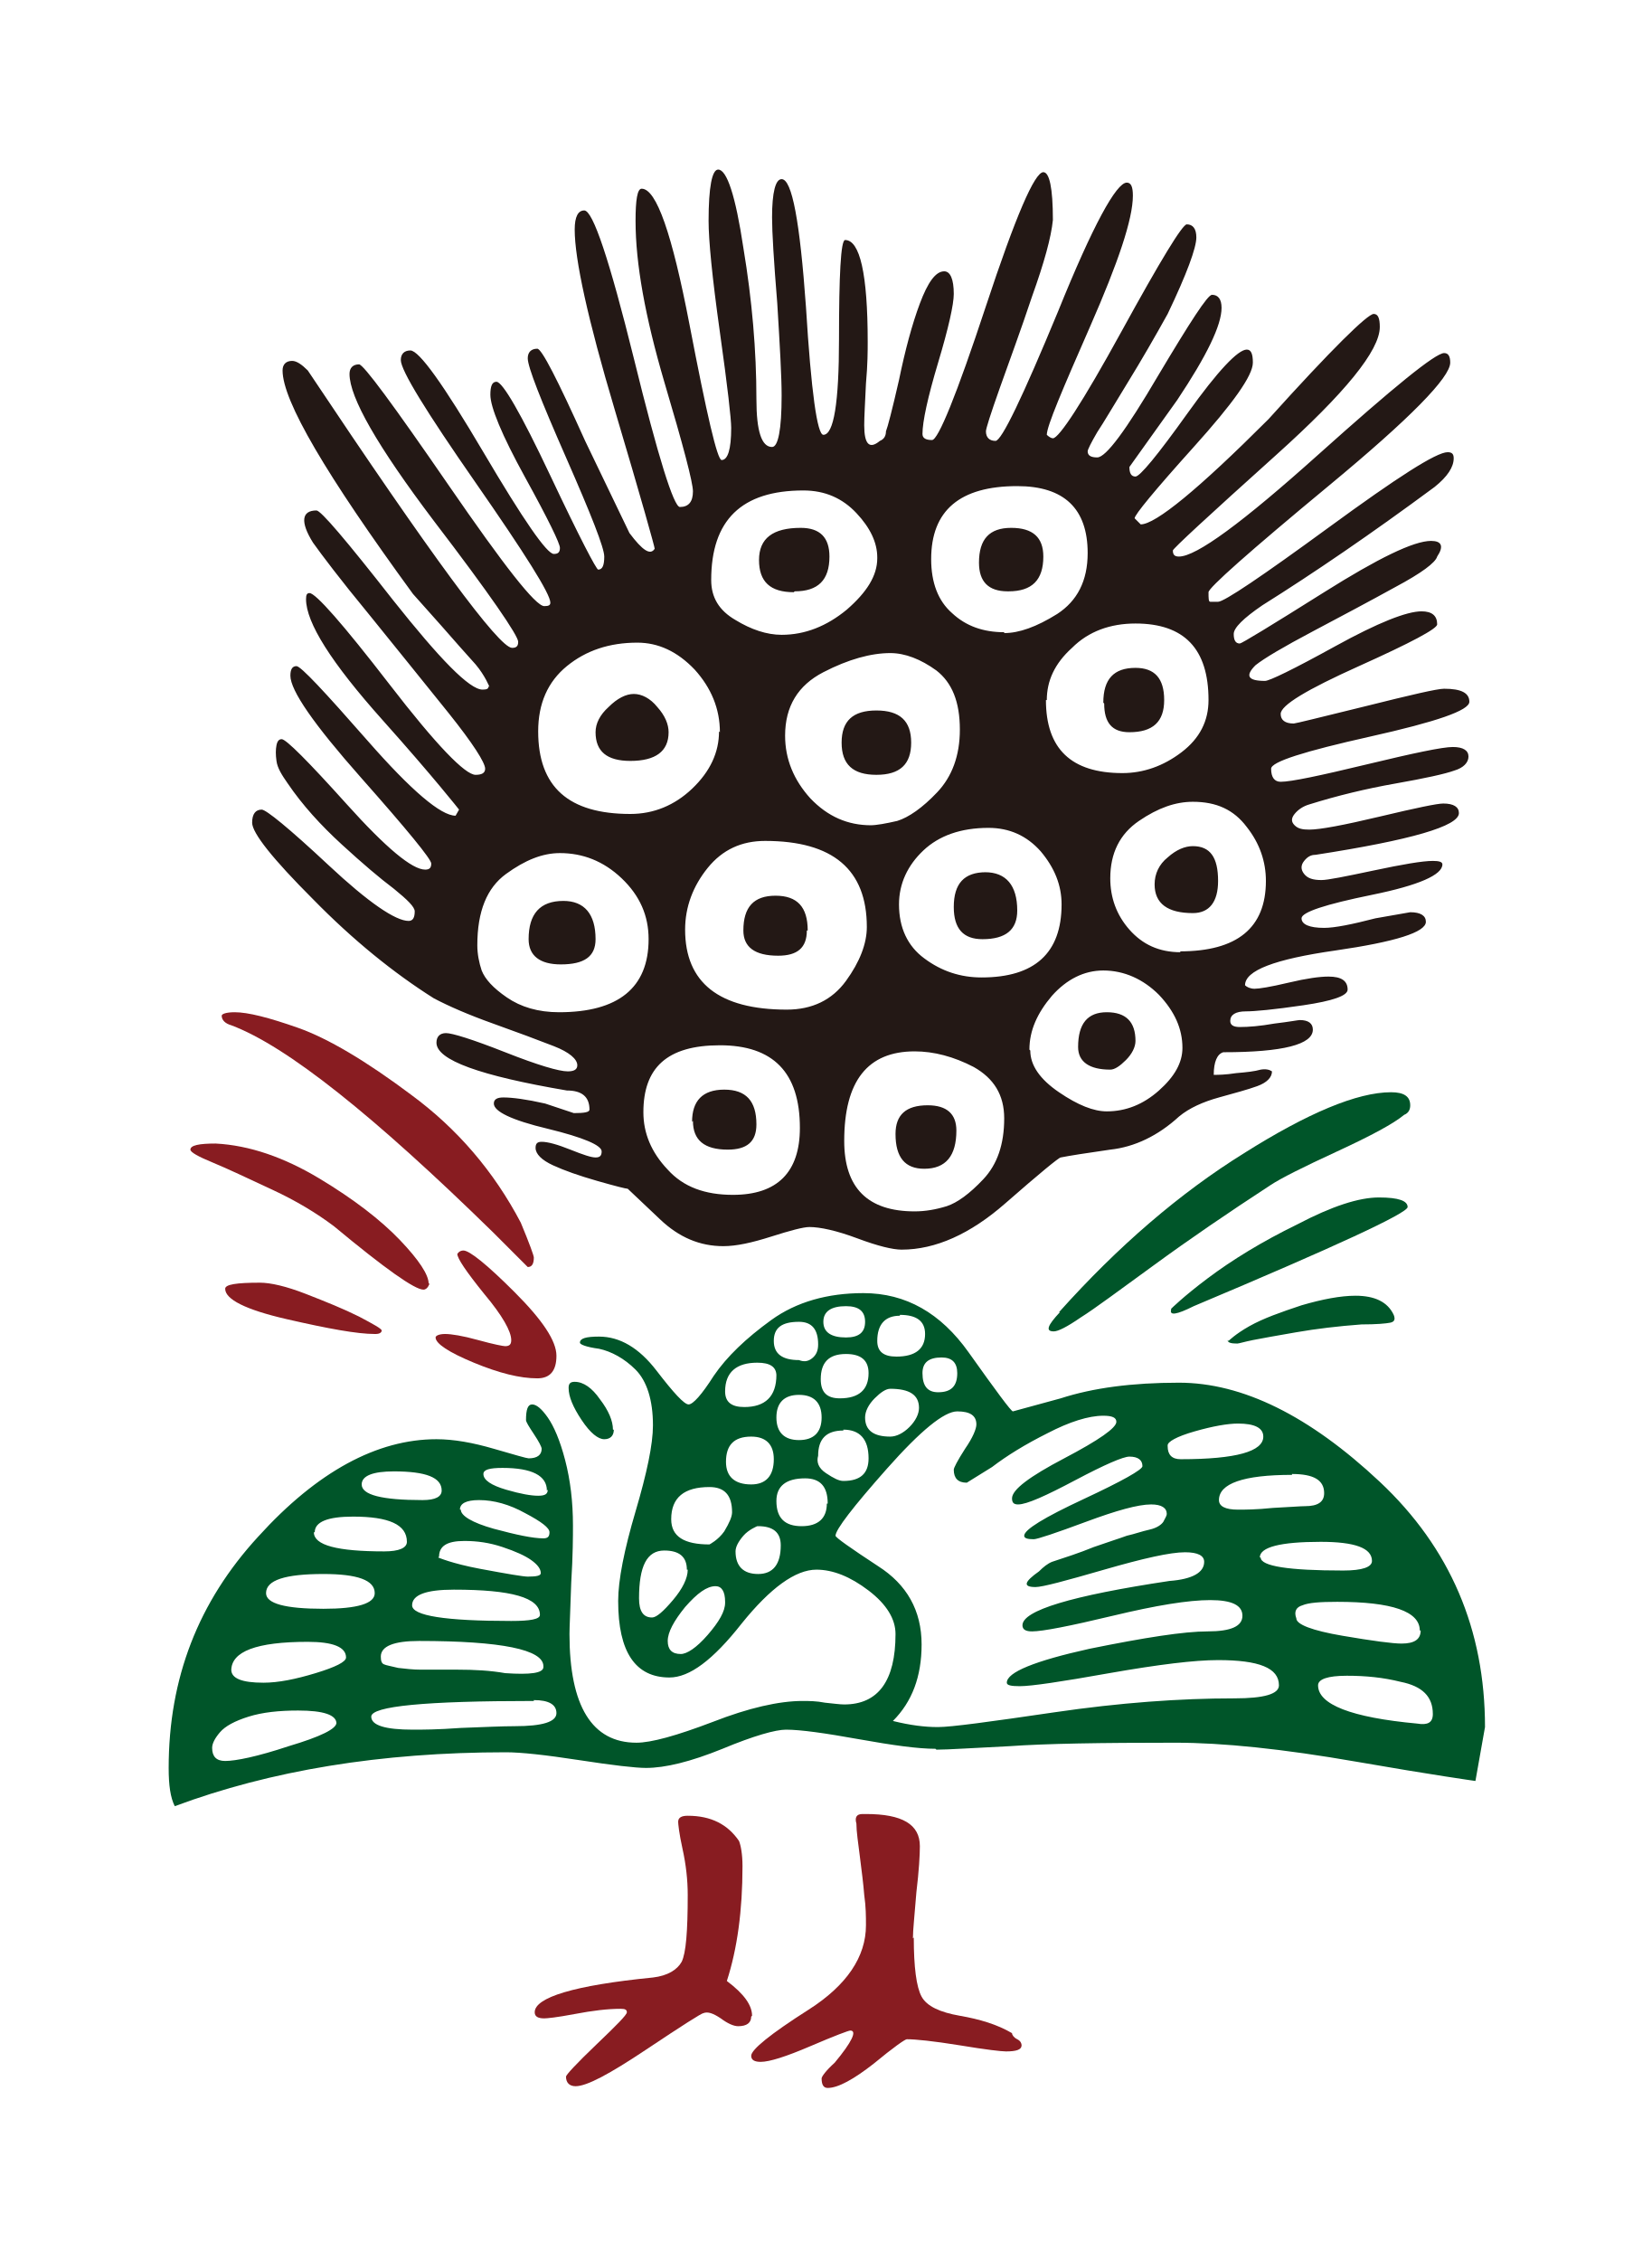
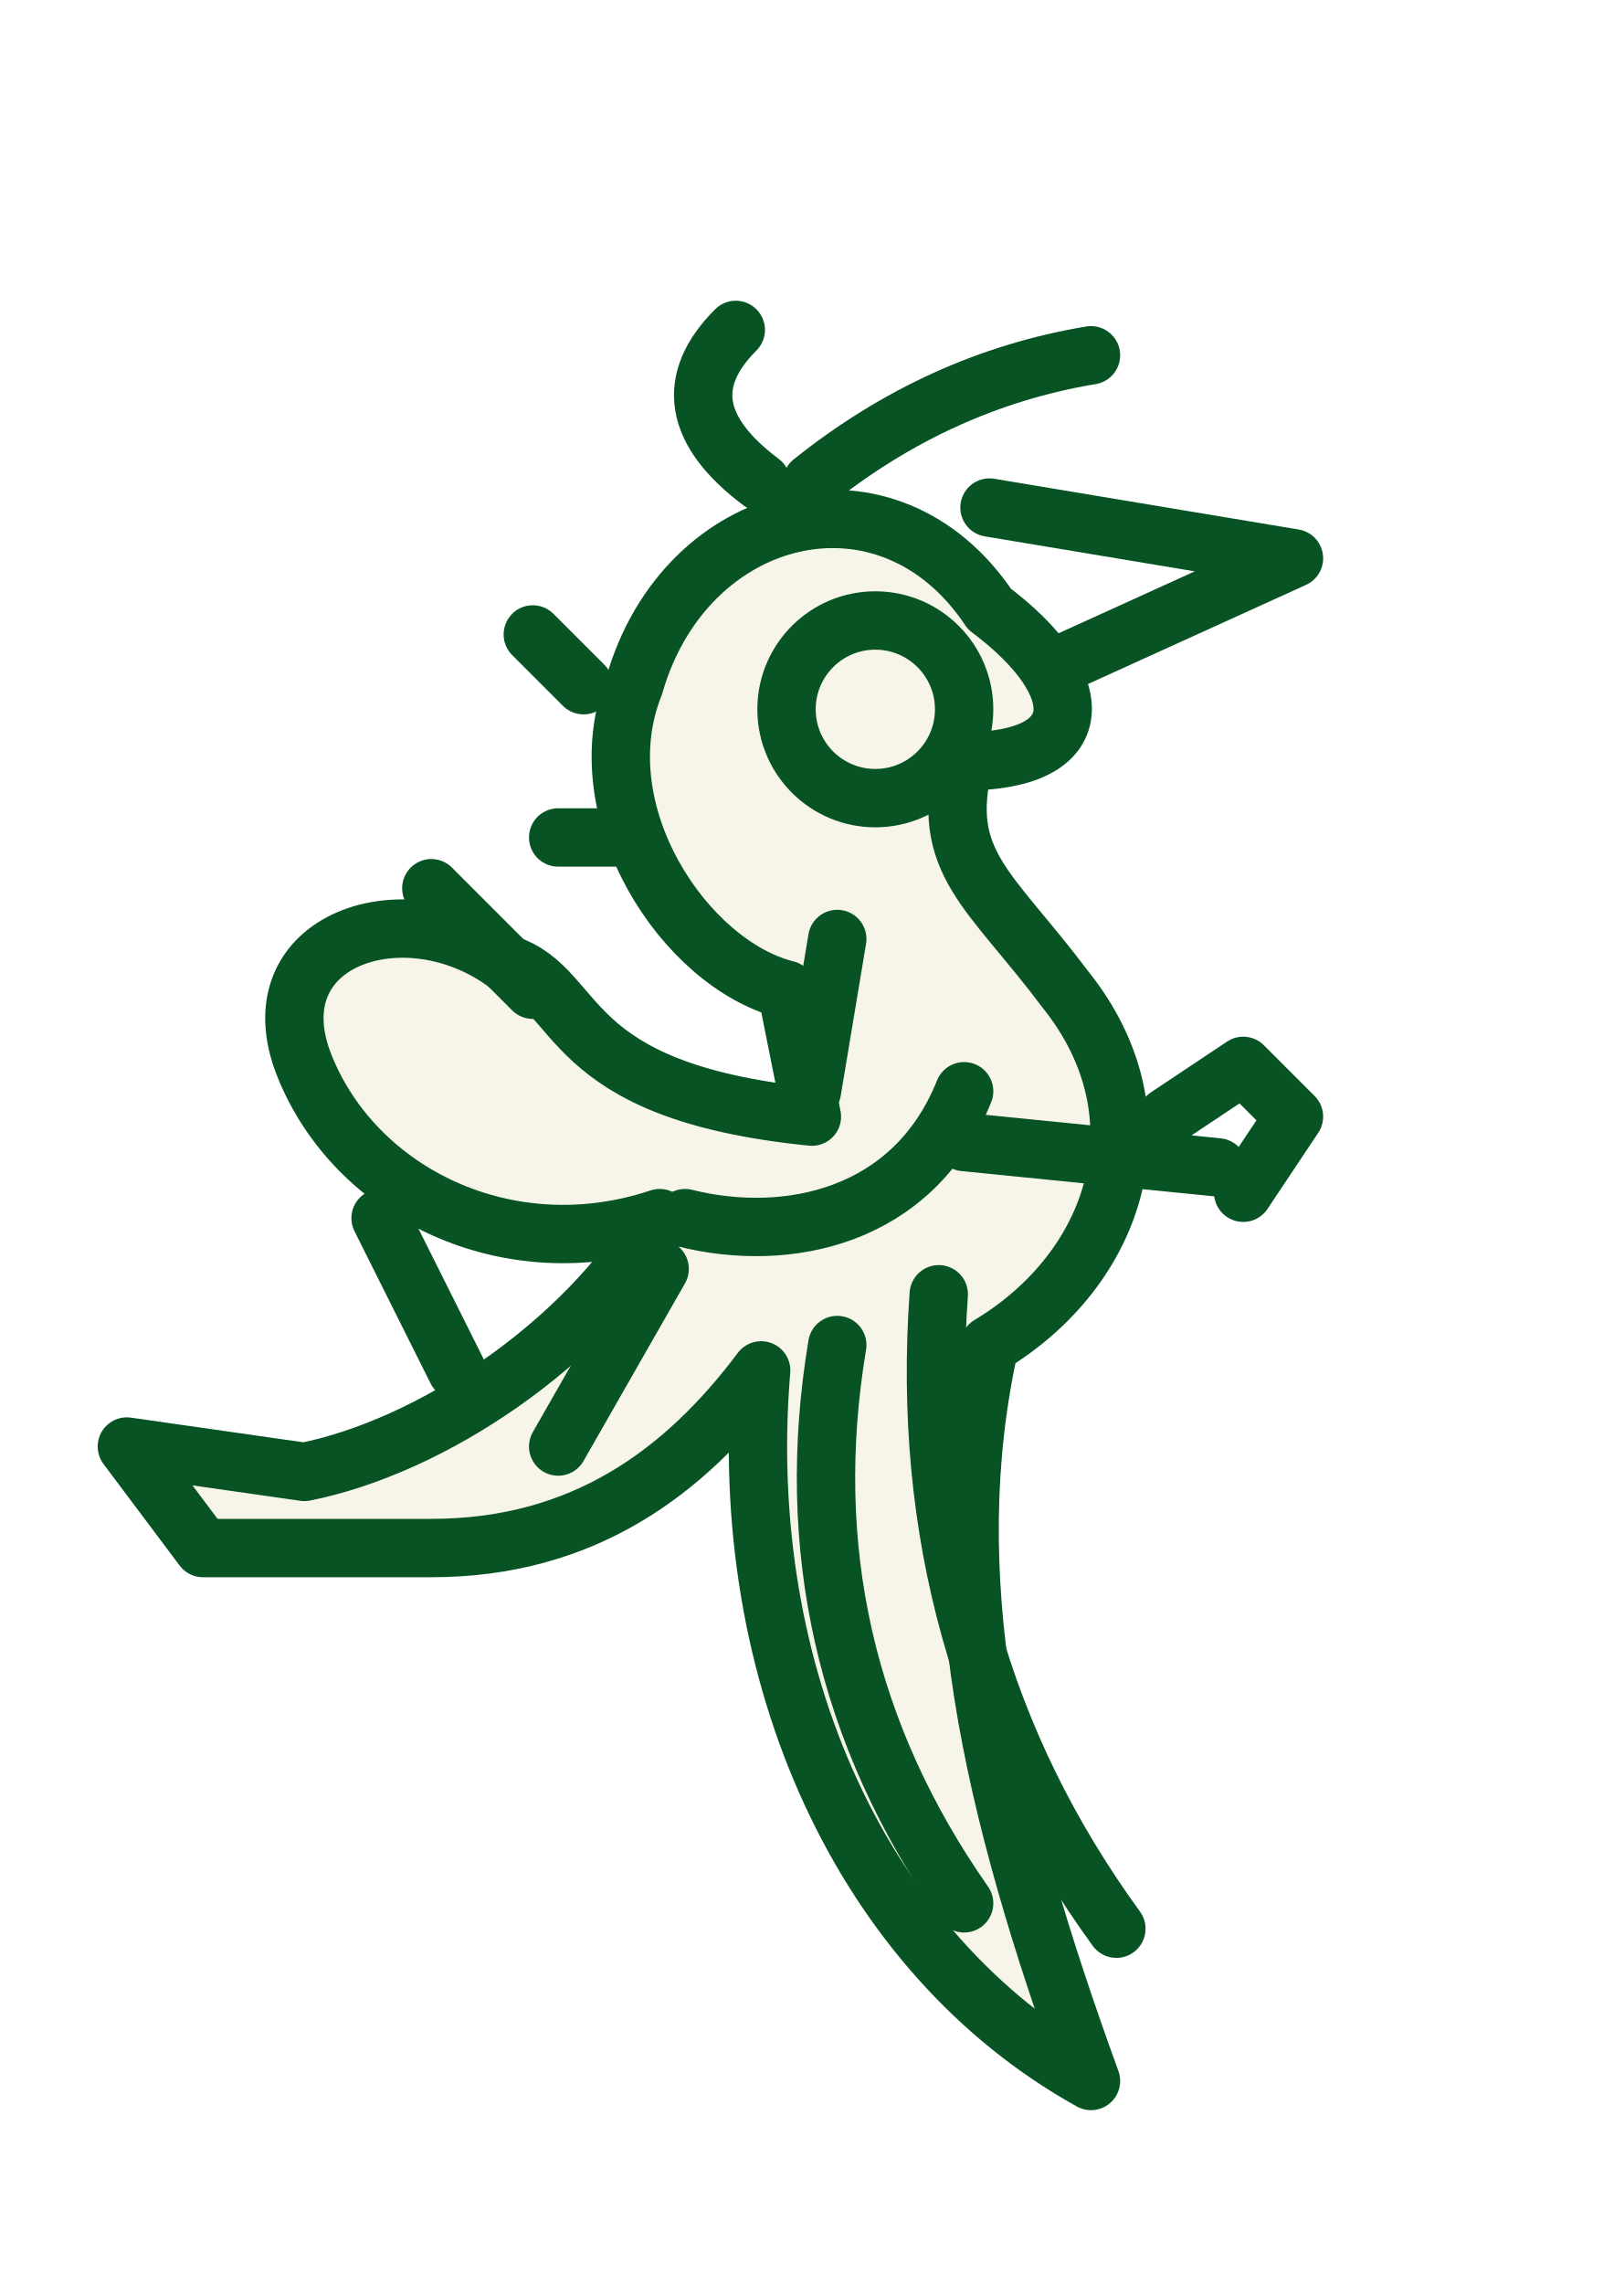
- <svg xmlns="http://www.w3.org/2000/svg" id="_图层_1" data-name="图层 1" viewBox="0 0 19 26">
-   <defs>
-     <style>
-       .cls-1 {
-         fill: #005529;
-       }
- 
-       .cls-2 {
-         fill: #881c21;
-       }
- 
-       .cls-3 {
-         fill: #231815;
-       }
-     </style>
-   </defs>
-   <path class="cls-2" d="M4.94,14.76s-.02,.07-.07,.07c-.1,0-.44-.24-1.03-.73-.2-.15-.43-.29-.71-.42-.28-.13-.51-.24-.68-.31-.17-.07-.26-.12-.26-.15,0-.05,.1-.07,.29-.07,.39,.02,.79,.16,1.19,.4,.4,.24,.71,.48,.93,.71,.22,.23,.33,.4,.33,.5Zm-2.24-3.12c.15,0,.39,.06,.73,.18,.34,.12,.78,.38,1.3,.77,.53,.39,.95,.88,1.26,1.47,.1,.24,.15,.38,.15,.4,0,.07-.02,.11-.07,.11l-.4-.4c-1.37-1.34-2.37-2.14-3.01-2.38-.07-.02-.11-.06-.11-.11,0-.02,.05-.04,.15-.04Zm1.61,3.7c-.2,0-.53-.06-1.01-.17-.48-.11-.71-.23-.71-.35,0-.05,.13-.07,.4-.07,.12,0,.3,.04,.53,.13,.23,.09,.43,.17,.61,.26,.17,.09,.26,.14,.26,.16s-.02,.04-.07,.04Zm.95-.92s.02-.04,.07-.04c.07,0,.27,.16,.59,.48,.32,.32,.48,.56,.48,.73s-.07,.26-.22,.26c-.2,0-.44-.06-.73-.18-.29-.12-.44-.22-.44-.29,0-.02,.04-.04,.11-.04s.2,.02,.38,.07c.18,.05,.29,.07,.31,.07,.05,0,.07-.02,.07-.07,0-.1-.1-.28-.31-.53-.21-.26-.31-.41-.31-.46Z" />
-   <path class="cls-2" d="M8.64,23.19c0,.07-.05,.11-.15,.11-.05,0-.12-.03-.2-.09-.09-.06-.15-.08-.2-.06-.02,0-.24,.14-.66,.42-.42,.28-.68,.42-.81,.42-.07,0-.11-.04-.11-.11,0-.02,.12-.15,.35-.37,.23-.22,.35-.34,.35-.37s-.02-.04-.07-.04c-.15,0-.32,.02-.53,.06-.21,.04-.32,.05-.35,.05-.07,0-.11-.02-.11-.07,0-.17,.45-.31,1.36-.4,.17-.02,.28-.09,.33-.18,.05-.1,.07-.35,.07-.77,0-.17-.02-.35-.06-.53-.04-.18-.05-.29-.05-.31,0-.05,.04-.07,.11-.07,.27,0,.46,.1,.59,.29,.02,.05,.04,.15,.04,.29,0,.51-.06,.95-.18,1.32,.2,.15,.29,.28,.29,.4Z" />
-   <path class="cls-2" d="M10.51,22.28c0,.34,.03,.57,.09,.68,.06,.11,.21,.18,.44,.22,.23,.04,.43,.1,.6,.2,0,.02,.02,.05,.06,.07,.04,.02,.05,.05,.05,.07,0,.05-.06,.07-.18,.07-.05,0-.23-.02-.53-.07-.31-.05-.51-.07-.61-.07-.02,0-.15,.09-.38,.28-.23,.18-.41,.28-.53,.28-.05,0-.07-.04-.07-.11,0-.02,.05-.09,.15-.18,.2-.24,.26-.37,.18-.37-.02,0-.18,.06-.46,.18-.28,.12-.47,.18-.57,.18-.07,0-.11-.02-.11-.07,0-.07,.22-.25,.66-.53,.44-.28,.66-.61,.66-.97,0-.1,0-.21-.02-.35-.01-.13-.03-.28-.05-.44-.02-.16-.04-.29-.04-.38-.02-.07,0-.11,.07-.11h.04c.42,0,.62,.12,.62,.37,0,.1-.01,.28-.04,.53-.02,.26-.04,.43-.04,.53Z" />
-   <path class="cls-3" d="M5.63,7.9s-.05-.13-.16-.26c-.11-.12-.24-.27-.39-.44-.15-.17-.26-.29-.33-.37-1-1.37-1.5-2.22-1.5-2.57,0-.07,.04-.11,.11-.11,.05,0,.11,.04,.18,.11,1.42,2.13,2.2,3.19,2.35,3.19,.05,0,.07-.02,.07-.07,0-.07-.32-.54-.97-1.39-.65-.86-.97-1.42-.97-1.69,0-.07,.04-.11,.11-.11,.05,0,.39,.46,1.03,1.39,.64,.93,1,1.39,1.1,1.39,.05,0,.07-.01,.07-.04,0-.1-.29-.56-.86-1.38-.57-.82-.86-1.29-.86-1.41,0-.07,.04-.11,.11-.11,.1,0,.38,.39,.84,1.17,.46,.78,.73,1.17,.81,1.17,.05,0,.07-.02,.07-.07s-.13-.32-.4-.81c-.27-.49-.4-.81-.4-.95,0-.1,.02-.15,.07-.15,.07,0,.28,.36,.62,1.08,.34,.72,.53,1.08,.55,1.08,.05,0,.07-.05,.07-.15s-.15-.48-.44-1.14c-.29-.66-.44-1.04-.44-1.14,0-.07,.04-.11,.11-.11,.05,0,.23,.35,.55,1.06l.51,1.06c.15,.2,.24,.26,.29,.18,0-.02-.15-.56-.46-1.6-.31-1.04-.46-1.73-.46-2.07,0-.15,.04-.22,.11-.22,.1,0,.29,.57,.57,1.7,.28,1.14,.46,1.71,.53,1.71,.1,0,.15-.06,.15-.18,0-.1-.11-.52-.33-1.26-.22-.75-.33-1.36-.33-1.85,0-.24,.02-.37,.07-.37,.17,0,.35,.52,.55,1.56,.2,1.04,.32,1.56,.37,1.56,.07,0,.11-.12,.11-.37,0-.1-.04-.46-.13-1.1-.09-.64-.13-1.06-.13-1.28,0-.39,.04-.59,.11-.59,.1,0,.2,.3,.29,.9,.1,.6,.15,1.18,.15,1.74,0,.37,.06,.55,.18,.55,.07,0,.11-.2,.11-.59,0-.22-.02-.57-.05-1.06-.04-.49-.06-.82-.06-.99,0-.29,.04-.44,.11-.44,.12,0,.21,.49,.28,1.47,.06,.98,.13,1.47,.2,1.47,.12,0,.18-.37,.18-1.1s.02-1.14,.07-1.14c.17,0,.26,.39,.26,1.17,0,.1,0,.26-.02,.48-.01,.22-.02,.38-.02,.48,0,.22,.06,.28,.18,.18,.05-.02,.07-.06,.07-.11,.02-.05,.07-.24,.15-.59,.07-.34,.15-.64,.24-.88,.09-.24,.18-.37,.28-.37,.07,0,.11,.09,.11,.26,0,.12-.06,.39-.18,.79-.12,.4-.18,.68-.18,.82,0,.05,.04,.07,.11,.07s.28-.51,.62-1.54c.34-1.03,.56-1.54,.66-1.54,.07,0,.11,.18,.11,.55-.02,.2-.1,.49-.24,.88-.13,.39-.26,.74-.37,1.05-.11,.31-.16,.47-.16,.5,0,.07,.04,.11,.11,.11s.31-.5,.72-1.49c.4-.99,.67-1.48,.79-1.48,.05,0,.07,.05,.07,.15,0,.27-.17,.77-.49,1.5s-.5,1.15-.5,1.25c.02,.02,.05,.04,.07,.04,.07,0,.34-.41,.79-1.23,.45-.82,.7-1.23,.75-1.23,.07,0,.11,.05,.11,.15,0,.12-.11,.42-.33,.88-.15,.27-.3,.53-.46,.79-.16,.26-.27,.45-.35,.57-.07,.12-.11,.2-.11,.22,0,.05,.04,.07,.11,.07,.1,0,.33-.31,.7-.94,.37-.62,.57-.93,.62-.93,.07,0,.11,.05,.11,.15,0,.2-.17,.55-.51,1.06l-.55,.77c0,.07,.02,.11,.07,.11s.25-.24,.6-.73c.35-.49,.58-.73,.68-.73,.05,0,.07,.05,.07,.15,0,.15-.23,.47-.68,.97-.45,.5-.68,.78-.68,.82l.07,.07c.17,0,.66-.4,1.47-1.21,.73-.81,1.14-1.21,1.21-1.21,.05,0,.07,.05,.07,.15,0,.27-.4,.76-1.19,1.47-.79,.71-1.19,1.08-1.19,1.1,0,.05,.02,.07,.07,.07,.2,0,.73-.39,1.6-1.17,.87-.78,1.35-1.17,1.45-1.17,.05,0,.07,.04,.07,.11,0,.17-.46,.64-1.39,1.41-.93,.77-1.39,1.18-1.39,1.23,0,.07,0,.11,.02,.11h.09c.07,0,.5-.29,1.28-.86,.78-.57,1.23-.86,1.36-.86,.05,0,.07,.02,.07,.07,0,.1-.07,.21-.22,.33-.73,.54-1.39,.99-1.98,1.36-.22,.15-.33,.26-.33,.33s.02,.11,.07,.11c.02,0,.35-.2,.97-.59,.62-.39,1.03-.59,1.23-.59,.12,0,.15,.06,.07,.18-.02,.07-.18,.19-.48,.35-.29,.16-.61,.33-.95,.51-.34,.18-.56,.31-.66,.39-.12,.12-.09,.18,.11,.18,.05,0,.32-.13,.81-.4,.49-.27,.82-.4,.99-.4,.12,0,.18,.05,.18,.15,0,.05-.3,.21-.9,.48-.6,.27-.9,.45-.9,.55,0,.07,.05,.11,.15,.11,.02,0,.3-.07,.83-.2,.52-.13,.82-.2,.9-.2,.2,0,.29,.05,.29,.15s-.38,.23-1.14,.4c-.76,.17-1.14,.29-1.14,.37,0,.1,.04,.15,.11,.15,.12,0,.45-.07,.99-.2,.54-.13,.87-.2,.99-.2s.18,.04,.18,.11-.06,.13-.16,.16c-.11,.04-.34,.09-.68,.15-.34,.06-.67,.14-.99,.24-.07,.02-.13,.06-.17,.11-.04,.05-.04,.09,0,.13,.04,.04,.09,.05,.17,.05,.12,0,.39-.05,.81-.15,.42-.1,.66-.15,.73-.15,.12,0,.18,.04,.18,.11,0,.15-.55,.31-1.65,.48-.05,0-.09,.02-.13,.07-.04,.05-.04,.1,0,.15,.04,.05,.1,.07,.2,.07,.07,0,.27-.04,.6-.11,.33-.07,.56-.11,.68-.11,.07,0,.11,.01,.11,.04,0,.12-.27,.24-.81,.35-.54,.11-.81,.2-.81,.27s.09,.11,.26,.11c.12,0,.32-.04,.59-.11l.4-.07c.12,0,.18,.04,.18,.11,0,.12-.35,.23-1.04,.33-.7,.1-1.04,.23-1.04,.4,.02,.02,.06,.04,.11,.04s.18-.02,.39-.07c.21-.05,.36-.07,.46-.07,.15,0,.22,.05,.22,.15,0,.07-.17,.13-.51,.18-.34,.05-.56,.07-.66,.07-.12,0-.18,.04-.18,.11,0,.05,.04,.07,.11,.07,.1,0,.23-.01,.4-.04,.17-.02,.27-.04,.29-.04,.1,0,.15,.04,.15,.11,0,.17-.34,.26-1.03,.26-.07,.02-.11,.11-.11,.26,.05,0,.13,0,.26-.02,.12-.01,.21-.02,.28-.04,.06-.01,.1,0,.13,.02,0,.07-.06,.13-.17,.17-.11,.04-.26,.08-.44,.13-.18,.05-.34,.12-.46,.22-.24,.22-.51,.35-.79,.38-.28,.04-.47,.07-.57,.09-.02,0-.24,.18-.64,.53-.4,.35-.8,.53-1.19,.53-.1,0-.27-.04-.51-.13-.24-.09-.43-.13-.55-.13-.07,0-.22,.04-.44,.11-.22,.07-.4,.11-.55,.11-.27,0-.51-.1-.73-.31-.22-.21-.34-.32-.37-.35-.02,0-.14-.03-.35-.09-.21-.06-.38-.12-.51-.18-.13-.06-.2-.13-.2-.2,0-.05,.02-.07,.07-.07,.07,0,.18,.03,.33,.09,.15,.06,.24,.09,.29,.09s.07-.02,.07-.07c0-.07-.21-.16-.62-.26-.42-.1-.62-.2-.62-.29,0-.05,.04-.07,.11-.07,.1,0,.26,.02,.48,.07l.33,.11c.12,0,.18-.01,.18-.04,0-.15-.09-.22-.26-.22-1-.17-1.5-.35-1.5-.55,0-.07,.04-.11,.11-.11s.3,.07,.68,.22c.38,.15,.62,.22,.72,.22,.07,0,.11-.02,.11-.07,0-.07-.09-.15-.27-.22-.18-.07-.42-.16-.7-.26-.28-.1-.51-.2-.68-.29-.46-.29-.93-.67-1.39-1.14-.46-.46-.7-.76-.7-.88,0-.1,.04-.15,.11-.15,.05,0,.31,.21,.77,.64,.46,.43,.77,.64,.92,.64,.05,0,.07-.04,.07-.11,0-.05-.08-.13-.24-.26-.16-.12-.36-.29-.6-.51-.24-.22-.45-.45-.62-.7-.07-.1-.12-.18-.13-.26-.01-.07-.01-.13,0-.18,.01-.05,.03-.07,.06-.07,.05,0,.3,.25,.75,.75,.45,.5,.75,.75,.9,.75,.05,0,.07-.02,.07-.07s-.27-.38-.81-.99c-.54-.61-.81-1-.81-1.17,0-.07,.02-.11,.07-.11s.32,.29,.82,.86c.5,.57,.84,.86,1.01,.86l.04-.07s-.29-.37-.88-1.03c-.59-.66-.88-1.12-.88-1.39,0-.05,.01-.07,.04-.07,.07,0,.38,.35,.92,1.05,.54,.7,.87,1.04,.99,1.04,.07,0,.11-.02,.11-.07,0-.07-.14-.29-.42-.64-.28-.35-.59-.73-.92-1.14-.33-.4-.54-.68-.64-.82-.15-.24-.13-.37,.04-.37,.05,0,.34,.34,.88,1.03,.54,.68,.88,1.03,1.03,1.03,.05,0,.07-.01,.07-.04Zm.81,1.91c-.2,0-.4,.08-.62,.24-.22,.16-.33,.43-.33,.82,0,.1,.02,.2,.05,.29,.04,.1,.13,.2,.29,.31,.16,.11,.36,.17,.6,.17,.68,0,1.03-.28,1.03-.84,0-.27-.1-.5-.31-.7-.21-.2-.45-.29-.71-.29Zm.04,.55c.24,0,.37,.15,.37,.44,0,.2-.13,.29-.4,.29-.24,0-.37-.1-.37-.29,0-.29,.13-.44,.4-.44Zm1.8-1.94c0-.27-.1-.51-.29-.72-.2-.21-.42-.31-.66-.31-.32,0-.59,.09-.81,.27-.22,.18-.33,.43-.33,.75,0,.64,.35,.95,1.06,.95,.27,0,.51-.1,.71-.29,.21-.2,.31-.42,.31-.66Zm-1.43,0c0-.1,.05-.2,.15-.29,.1-.1,.2-.15,.29-.15s.19,.05,.27,.15c.09,.1,.13,.2,.13,.29,0,.22-.15,.33-.44,.33-.27,0-.4-.11-.4-.33Zm2.35,4.55c0-.64-.31-.95-.92-.95s-.88,.26-.88,.77c0,.24,.09,.46,.28,.66,.18,.2,.43,.29,.75,.29,.51,0,.77-.26,.77-.77Zm-.4-3.3c-.27,0-.49,.1-.66,.31-.17,.21-.26,.45-.26,.71,0,.61,.39,.92,1.17,.92,.29,0,.52-.11,.68-.33,.16-.22,.24-.43,.24-.62,0-.66-.39-.99-1.17-.99Zm-.84,3.23c0-.24,.12-.37,.37-.37s.37,.13,.37,.4c0,.2-.11,.29-.33,.29-.27,0-.4-.11-.4-.33Zm2.13-6.49c0-.17-.08-.34-.24-.51-.16-.17-.36-.26-.61-.26-.71,0-1.06,.34-1.06,1.03,0,.2,.09,.35,.28,.46,.18,.11,.36,.17,.53,.17,.27,0,.52-.1,.75-.29,.23-.2,.35-.39,.35-.59Zm-.81,4.29c0,.2-.11,.29-.33,.29-.27,0-.4-.1-.4-.29,0-.27,.12-.4,.37-.4s.37,.13,.37,.4Zm-.15-3.89c-.27,0-.4-.12-.4-.37s.16-.37,.48-.37c.22,0,.33,.11,.33,.33,0,.27-.13,.4-.4,.4Zm.88,2.68c.07,0,.18-.02,.31-.05,.13-.04,.29-.15,.46-.33,.17-.18,.26-.42,.26-.72,0-.32-.09-.54-.27-.68-.18-.13-.36-.2-.53-.2-.22,0-.48,.07-.77,.22-.29,.15-.44,.39-.44,.73,0,.27,.1,.51,.29,.72,.2,.21,.43,.31,.7,.31Zm.07-1.32c.27,0,.4,.12,.4,.37s-.13,.37-.4,.37-.4-.12-.4-.37,.13-.37,.4-.37Zm1.47,4.69c0-.27-.12-.46-.35-.59-.23-.12-.46-.18-.68-.18-.54,0-.81,.34-.81,1.03,0,.54,.27,.81,.81,.81,.12,0,.24-.02,.37-.06,.12-.04,.26-.14,.42-.31,.16-.17,.24-.4,.24-.7Zm-.88-.15c.22,0,.33,.1,.33,.29,0,.29-.12,.44-.37,.44-.22,0-.33-.13-.33-.4,0-.22,.12-.33,.37-.33Zm-.33-2.31c0,.27,.1,.48,.29,.62,.2,.15,.42,.22,.66,.22,.61,0,.92-.28,.92-.84,0-.22-.08-.42-.24-.61-.16-.18-.36-.27-.6-.27-.32,0-.57,.09-.75,.26-.18,.17-.28,.38-.28,.62Zm1.21-3.12c.17,0,.37-.07,.61-.22,.23-.15,.35-.38,.35-.7,0-.51-.27-.77-.81-.77-.66,0-.99,.28-.99,.84,0,.27,.08,.48,.24,.62,.16,.15,.36,.22,.6,.22Zm-.22,2.75c.24,0,.37,.15,.37,.44,0,.22-.13,.33-.4,.33-.22,0-.33-.12-.33-.37,0-.27,.12-.4,.37-.4Zm.26-3.23c-.22,0-.33-.11-.33-.33,0-.27,.12-.4,.37-.4s.37,.11,.37,.33c0,.27-.13,.4-.4,.4Zm.26,5.28c0,.17,.11,.33,.33,.48,.22,.15,.4,.22,.55,.22,.22,0,.42-.08,.6-.24,.18-.16,.27-.32,.27-.49,0-.22-.09-.42-.27-.61-.18-.18-.4-.28-.64-.28-.22,0-.42,.1-.59,.29-.17,.2-.26,.4-.26,.62Zm.18-4.03c0,.56,.29,.84,.88,.84,.24,0,.47-.08,.68-.24,.21-.16,.31-.36,.31-.6,0-.59-.28-.88-.84-.88-.29,0-.54,.09-.73,.28-.2,.18-.29,.38-.29,.6Zm1.03,3.92c0,.07-.04,.15-.11,.22-.07,.07-.13,.11-.18,.11-.24,0-.37-.09-.37-.26,0-.27,.11-.4,.33-.4s.33,.11,.33,.33Zm-.37-3.89c0-.27,.12-.4,.37-.4,.22,0,.33,.12,.33,.37s-.13,.37-.4,.37c-.2,0-.29-.11-.29-.33Zm.88,2.86c.66,0,.99-.27,.99-.81,0-.22-.07-.43-.22-.62-.15-.2-.35-.29-.62-.29-.2,0-.4,.07-.62,.22-.22,.15-.33,.37-.33,.66,0,.22,.07,.42,.22,.59,.15,.17,.34,.26,.59,.26Zm.15-.44c-.29,0-.44-.11-.44-.33,0-.12,.05-.23,.15-.31,.1-.09,.2-.13,.29-.13,.2,0,.29,.13,.29,.4,0,.24-.1,.37-.29,.37Z" />
-   <path class="cls-1" d="M10.76,20.11c-.2,0-.49-.04-.88-.11-.39-.07-.67-.11-.84-.11-.12,0-.37,.07-.73,.22-.37,.15-.66,.22-.88,.22-.12,0-.38-.03-.77-.09-.39-.06-.67-.09-.84-.09-1.44,0-2.71,.21-3.81,.62-.05-.1-.07-.24-.07-.44,0-1.03,.34-1.91,1.03-2.66,.68-.75,1.37-1.12,2.05-1.12,.2,0,.42,.04,.66,.11,.24,.07,.38,.11,.4,.11,.1,0,.15-.04,.15-.11,0-.02-.03-.08-.09-.17-.06-.09-.09-.14-.09-.16,0-.12,.02-.18,.07-.18s.11,.05,.18,.15c.07,.1,.14,.26,.2,.49,.06,.23,.09,.48,.09,.75,0,.12,0,.34-.02,.66-.01,.32-.02,.51-.02,.59,0,.83,.26,1.25,.77,1.25,.17,0,.46-.08,.88-.24,.41-.16,.76-.24,1.03-.24,.07,0,.16,0,.26,.02,.1,.01,.17,.02,.22,.02,.39,0,.59-.27,.59-.81,0-.17-.1-.34-.31-.5-.21-.16-.41-.24-.6-.24-.24,0-.53,.21-.86,.62-.33,.42-.6,.62-.83,.62-.39,0-.59-.29-.59-.88,0-.24,.07-.59,.2-1.03,.13-.44,.2-.77,.2-.99,0-.29-.07-.51-.2-.64-.13-.13-.28-.21-.42-.24-.15-.02-.22-.05-.22-.07,0-.05,.07-.07,.22-.07,.24,0,.46,.13,.66,.39,.2,.26,.32,.39,.37,.39s.15-.11,.29-.33c.15-.22,.37-.43,.66-.64,.29-.21,.65-.31,1.06-.31,.49,0,.89,.23,1.21,.68,.32,.45,.49,.68,.51,.68l.55-.15c.37-.12,.82-.18,1.36-.18,.73,0,1.5,.38,2.31,1.14,.81,.76,1.21,1.7,1.21,2.82l-.11,.62s-.5-.07-1.36-.22c-.86-.15-1.55-.22-2.09-.22-.86,0-1.49,.01-1.91,.04-.42,.02-.7,.04-.84,.04Zm-6.89-.29c0-.1-.15-.15-.44-.15-.22,0-.41,.02-.57,.07-.16,.05-.27,.11-.33,.18-.06,.07-.09,.13-.09,.18,0,.1,.05,.15,.15,.15,.12,0,.37-.05,.73-.17,.37-.11,.55-.2,.55-.27Zm-1.21-.62c0,.1,.12,.15,.37,.15,.17,0,.37-.04,.6-.11,.23-.07,.35-.13,.35-.18,0-.12-.15-.18-.44-.18-.59,0-.88,.11-.88,.33Zm1.06-1.1c-.44,0-.66,.07-.66,.22,0,.12,.22,.18,.66,.18,.39,0,.59-.06,.59-.18,0-.15-.2-.22-.59-.22Zm-.11-.48c0,.15,.27,.22,.81,.22,.17,0,.26-.04,.26-.11,0-.2-.21-.29-.62-.29-.29,0-.44,.06-.44,.18Zm.55-.55c0,.12,.23,.18,.7,.18,.15,0,.22-.04,.22-.11,0-.15-.18-.22-.55-.22-.24,0-.37,.05-.37,.15Zm1.98,2.49c-1.25,0-1.87,.06-1.87,.18,0,.1,.16,.15,.48,.15,.1,0,.28,0,.55-.02,.27-.01,.48-.02,.62-.02,.32,0,.48-.05,.48-.15s-.09-.15-.26-.15Zm.11-.4c0-.19-.48-.29-1.43-.29-.29,0-.44,.06-.44,.18,0,.05,.01,.08,.04,.09,.02,.01,.08,.02,.16,.04,.09,.01,.17,.02,.26,.02h.42c.2,0,.38,.01,.55,.04,.29,.02,.44,0,.44-.07Zm-.04-.59c0-.2-.33-.29-.99-.29-.32,0-.48,.06-.48,.18s.38,.18,1.14,.18c.22,0,.33-.02,.33-.07Zm-1.17-.66s.16,.07,.48,.13c.32,.06,.5,.09,.55,.09,.1,0,.15-.01,.15-.04,0-.05-.04-.1-.11-.15-.07-.05-.18-.1-.33-.15-.15-.05-.29-.07-.44-.07-.2,0-.29,.06-.29,.18Zm.26-.55c0,.07,.13,.15,.38,.22,.26,.07,.45,.11,.57,.11,.05,0,.07-.02,.07-.07s-.09-.12-.28-.22c-.18-.1-.36-.15-.53-.15-.15,0-.22,.04-.22,.11Zm.99-.22c0-.17-.17-.26-.51-.26-.15,0-.22,.02-.22,.07,0,.07,.09,.13,.26,.18,.17,.05,.29,.07,.37,.07s.11-.02,.11-.07Zm.77-.7c0,.07-.04,.11-.11,.11s-.16-.07-.26-.22c-.1-.15-.15-.27-.15-.37,0-.05,.02-.07,.07-.07,.1,0,.2,.07,.29,.2,.1,.13,.15,.25,.15,.35Zm.84,1.61c0-.15-.09-.22-.26-.22-.2,0-.29,.18-.29,.55,0,.15,.05,.22,.15,.22,.05,0,.13-.07,.24-.2,.11-.13,.17-.25,.17-.35Zm.44,.37c0-.12-.04-.18-.11-.18-.1,0-.21,.08-.35,.24-.13,.16-.2,.29-.2,.39s.05,.15,.15,.15c.07,0,.18-.07,.31-.22,.13-.15,.2-.27,.2-.37Zm-.18-.66s.1-.05,.17-.15c.06-.1,.09-.17,.09-.22,0-.2-.09-.29-.26-.29-.29,0-.44,.12-.44,.37,0,.2,.15,.29,.44,.29Zm.77-1.94c0-.1-.07-.15-.22-.15-.24,0-.37,.11-.37,.33,0,.12,.07,.18,.22,.18,.24,0,.37-.12,.37-.37Zm-.29,1.25c.17,0,.26-.1,.26-.29,0-.17-.09-.26-.26-.26-.2,0-.29,.1-.29,.29,0,.17,.1,.26,.29,.26Zm.07,.48s-.1,.04-.16,.11c-.06,.07-.09,.13-.09,.18,0,.17,.09,.26,.26,.26s.26-.11,.26-.33c0-.15-.09-.22-.26-.22Zm.48-2.35c-.2,0-.29,.07-.29,.22s.1,.22,.29,.22c.05,.02,.1,.02,.15-.02,.05-.04,.07-.09,.07-.16,0-.17-.07-.26-.22-.26Zm0,1.36c.17,0,.26-.09,.26-.26s-.09-.26-.26-.26-.26,.09-.26,.26,.09,.26,.26,.26Zm.33,.73c0-.2-.09-.29-.26-.29-.22,0-.33,.09-.33,.26,0,.2,.1,.29,.29,.29s.29-.09,.29-.26Zm.18-.84c-.2,0-.29,.1-.29,.29-.02,.07,0,.14,.09,.2,.09,.06,.15,.09,.2,.09,.2,0,.29-.09,.29-.26,0-.22-.1-.33-.29-.33Zm-.04-.37c.22,0,.33-.1,.33-.29,0-.15-.09-.22-.26-.22-.2,0-.29,.1-.29,.29,0,.15,.07,.22,.22,.22Zm.07-1.06c-.17,0-.26,.06-.26,.18s.09,.18,.26,.18c.15,0,.22-.06,.22-.18s-.07-.18-.22-.18Zm1.06,4.84c.15,0,.59-.06,1.34-.17,.75-.11,1.44-.16,2.07-.16,.34,0,.51-.05,.51-.15,0-.2-.23-.29-.7-.29-.27,0-.68,.05-1.25,.15-.56,.1-.9,.15-1.03,.15-.1,0-.15-.01-.15-.04,0-.12,.32-.25,.95-.39,.64-.13,1.09-.2,1.36-.2s.4-.06,.4-.18-.12-.18-.37-.18-.62,.06-1.12,.18c-.5,.12-.81,.18-.93,.18-.07,0-.11-.02-.11-.07,0-.17,.56-.34,1.69-.51,.27-.02,.4-.1,.4-.22,0-.07-.07-.11-.22-.11-.17,0-.48,.07-.93,.2-.45,.13-.71,.2-.79,.2-.15,0-.13-.06,.04-.18,.05-.05,.1-.09,.15-.11,.15-.05,.31-.1,.48-.17,.17-.06,.3-.1,.38-.13,.09-.02,.17-.05,.26-.07,.09-.02,.14-.06,.16-.09,.02-.04,.04-.07,.04-.09,0-.07-.06-.11-.18-.11-.15,0-.4,.07-.75,.2-.35,.13-.56,.2-.6,.2-.07,0-.11-.01-.11-.04,0-.07,.23-.21,.68-.42,.45-.21,.68-.34,.68-.38,0-.07-.05-.11-.15-.11-.07,0-.28,.09-.62,.27-.34,.18-.56,.28-.66,.28-.05,0-.07-.02-.07-.07,0-.1,.2-.25,.6-.46,.4-.21,.6-.35,.6-.42,0-.05-.05-.07-.15-.07-.17,0-.39,.07-.64,.2-.26,.13-.47,.26-.64,.39l-.29,.18c-.1,0-.15-.05-.15-.15,0-.02,.04-.1,.13-.24,.09-.13,.13-.23,.13-.28,0-.1-.07-.15-.22-.15s-.42,.22-.81,.66c-.39,.44-.59,.7-.59,.77,0,.02,.17,.14,.49,.35,.33,.21,.5,.51,.5,.9,0,.37-.11,.66-.33,.88,.2,.05,.37,.07,.51,.07Zm-.22-3.67c0-.15-.11-.22-.33-.22-.05,0-.11,.04-.18,.11-.07,.07-.11,.15-.11,.22,0,.15,.1,.22,.29,.22,.07,0,.15-.04,.22-.11,.07-.07,.11-.15,.11-.22Zm-.22-1.06c-.17,0-.26,.1-.26,.29,0,.12,.07,.18,.22,.18,.22,0,.33-.09,.33-.26,0-.15-.1-.22-.29-.22Zm.66,.66c0-.12-.06-.18-.18-.18-.15,0-.22,.06-.22,.18,0,.15,.06,.22,.18,.22,.15,0,.22-.07,.22-.22Zm1.17-.7c.68-.76,1.39-1.37,2.13-1.83,.73-.46,1.3-.7,1.69-.7,.15,0,.22,.05,.22,.15,0,.05-.02,.09-.07,.11-.12,.1-.38,.24-.77,.42-.39,.18-.65,.31-.77,.39-.49,.32-.93,.62-1.34,.92-.4,.29-.68,.5-.84,.6-.16,.11-.26,.16-.31,.16-.1,0-.07-.07,.07-.22Zm1.25,1.54c0,.1,.05,.15,.15,.15,.64,0,.95-.09,.95-.26,0-.1-.1-.15-.29-.15-.12,0-.29,.03-.5,.09-.21,.06-.31,.12-.31,.16Zm.04-1.58s.14-.14,.42-.35c.28-.21,.62-.42,1.03-.62,.4-.21,.71-.31,.94-.31s.33,.04,.33,.11-.82,.45-2.46,1.14c-.2,.1-.28,.11-.26,.04Zm1.39,1.91c-.56,0-.84,.1-.84,.29,0,.07,.07,.11,.22,.11,.07,0,.21,0,.4-.02,.2-.01,.32-.02,.37-.02,.15,0,.22-.05,.22-.15,0-.15-.12-.22-.37-.22Zm-.73-1.54s.08-.08,.24-.17c.16-.09,.36-.16,.6-.24,.24-.07,.45-.11,.62-.11,.22,0,.37,.07,.44,.22,.02,.05,.01,.08-.04,.09-.05,.01-.16,.02-.33,.02-.27,.02-.52,.05-.75,.09-.23,.04-.4,.07-.5,.09-.1,.02-.16,.04-.18,.04-.07,0-.11-.01-.11-.04Zm.37,2.49c0,.1,.32,.15,.95,.15,.22,0,.33-.04,.33-.11,0-.15-.2-.22-.59-.22-.46,0-.7,.06-.7,.18Zm1.83,.84c0-.22-.32-.33-.95-.33-.2,0-.33,.01-.4,.04-.07,.02-.1,.07-.07,.15,0,.07,.18,.14,.53,.2,.35,.06,.58,.09,.68,.09,.15,0,.22-.05,.22-.15Zm-.22,.59c-.2-.05-.4-.07-.62-.07s-.33,.04-.33,.11c0,.22,.38,.37,1.14,.44,.12,.02,.18-.01,.18-.11,0-.2-.12-.32-.37-.37Z" />
+ <svg xmlns="http://www.w3.org/2000/svg" viewBox="0 0 64 90" role="img" aria-label="1条">
+   <g data-bird="one-bamboo" fill="none" stroke="#075324" stroke-width="2.3" stroke-linecap="round" stroke-linejoin="round">
+     <path d="M30 19Q26 16 29 13M32 19Q37 15 43 14M39 20L51 22 40 27" />
+     <path d="M39 24C35 18 27 20 25 27C23 32 27 38 31 39L32 44C22 43 23 39 20 38C16 35 10 37 12 42C14 47 20 50 26 48C23 53 17 57 12 58L5 57 8 61 17 61C23 61 27 58 30 54C29 66 34 77 43 82C39 71 37 62 39 53C44 50 46 44 42 39C39 35 37 34 38 30C43 30 43 27 39 24Z" fill="#f7f5e9" />
+     <path d="M27 48C31 49 36 48 38 43M32 43L33 37M33 53Q31 65 38 75M37 51Q36 65 44 76M26 50L22 57M18 54L15 48M38 45L48 46M46 44L49 42 51 44 49 47M31 28A3.5 3.5 0 1 0 31 27.9" />
+     <path d="M21 39L17 35M22 33L25 33M23 27L21 25" />
+   </g>
</svg>
